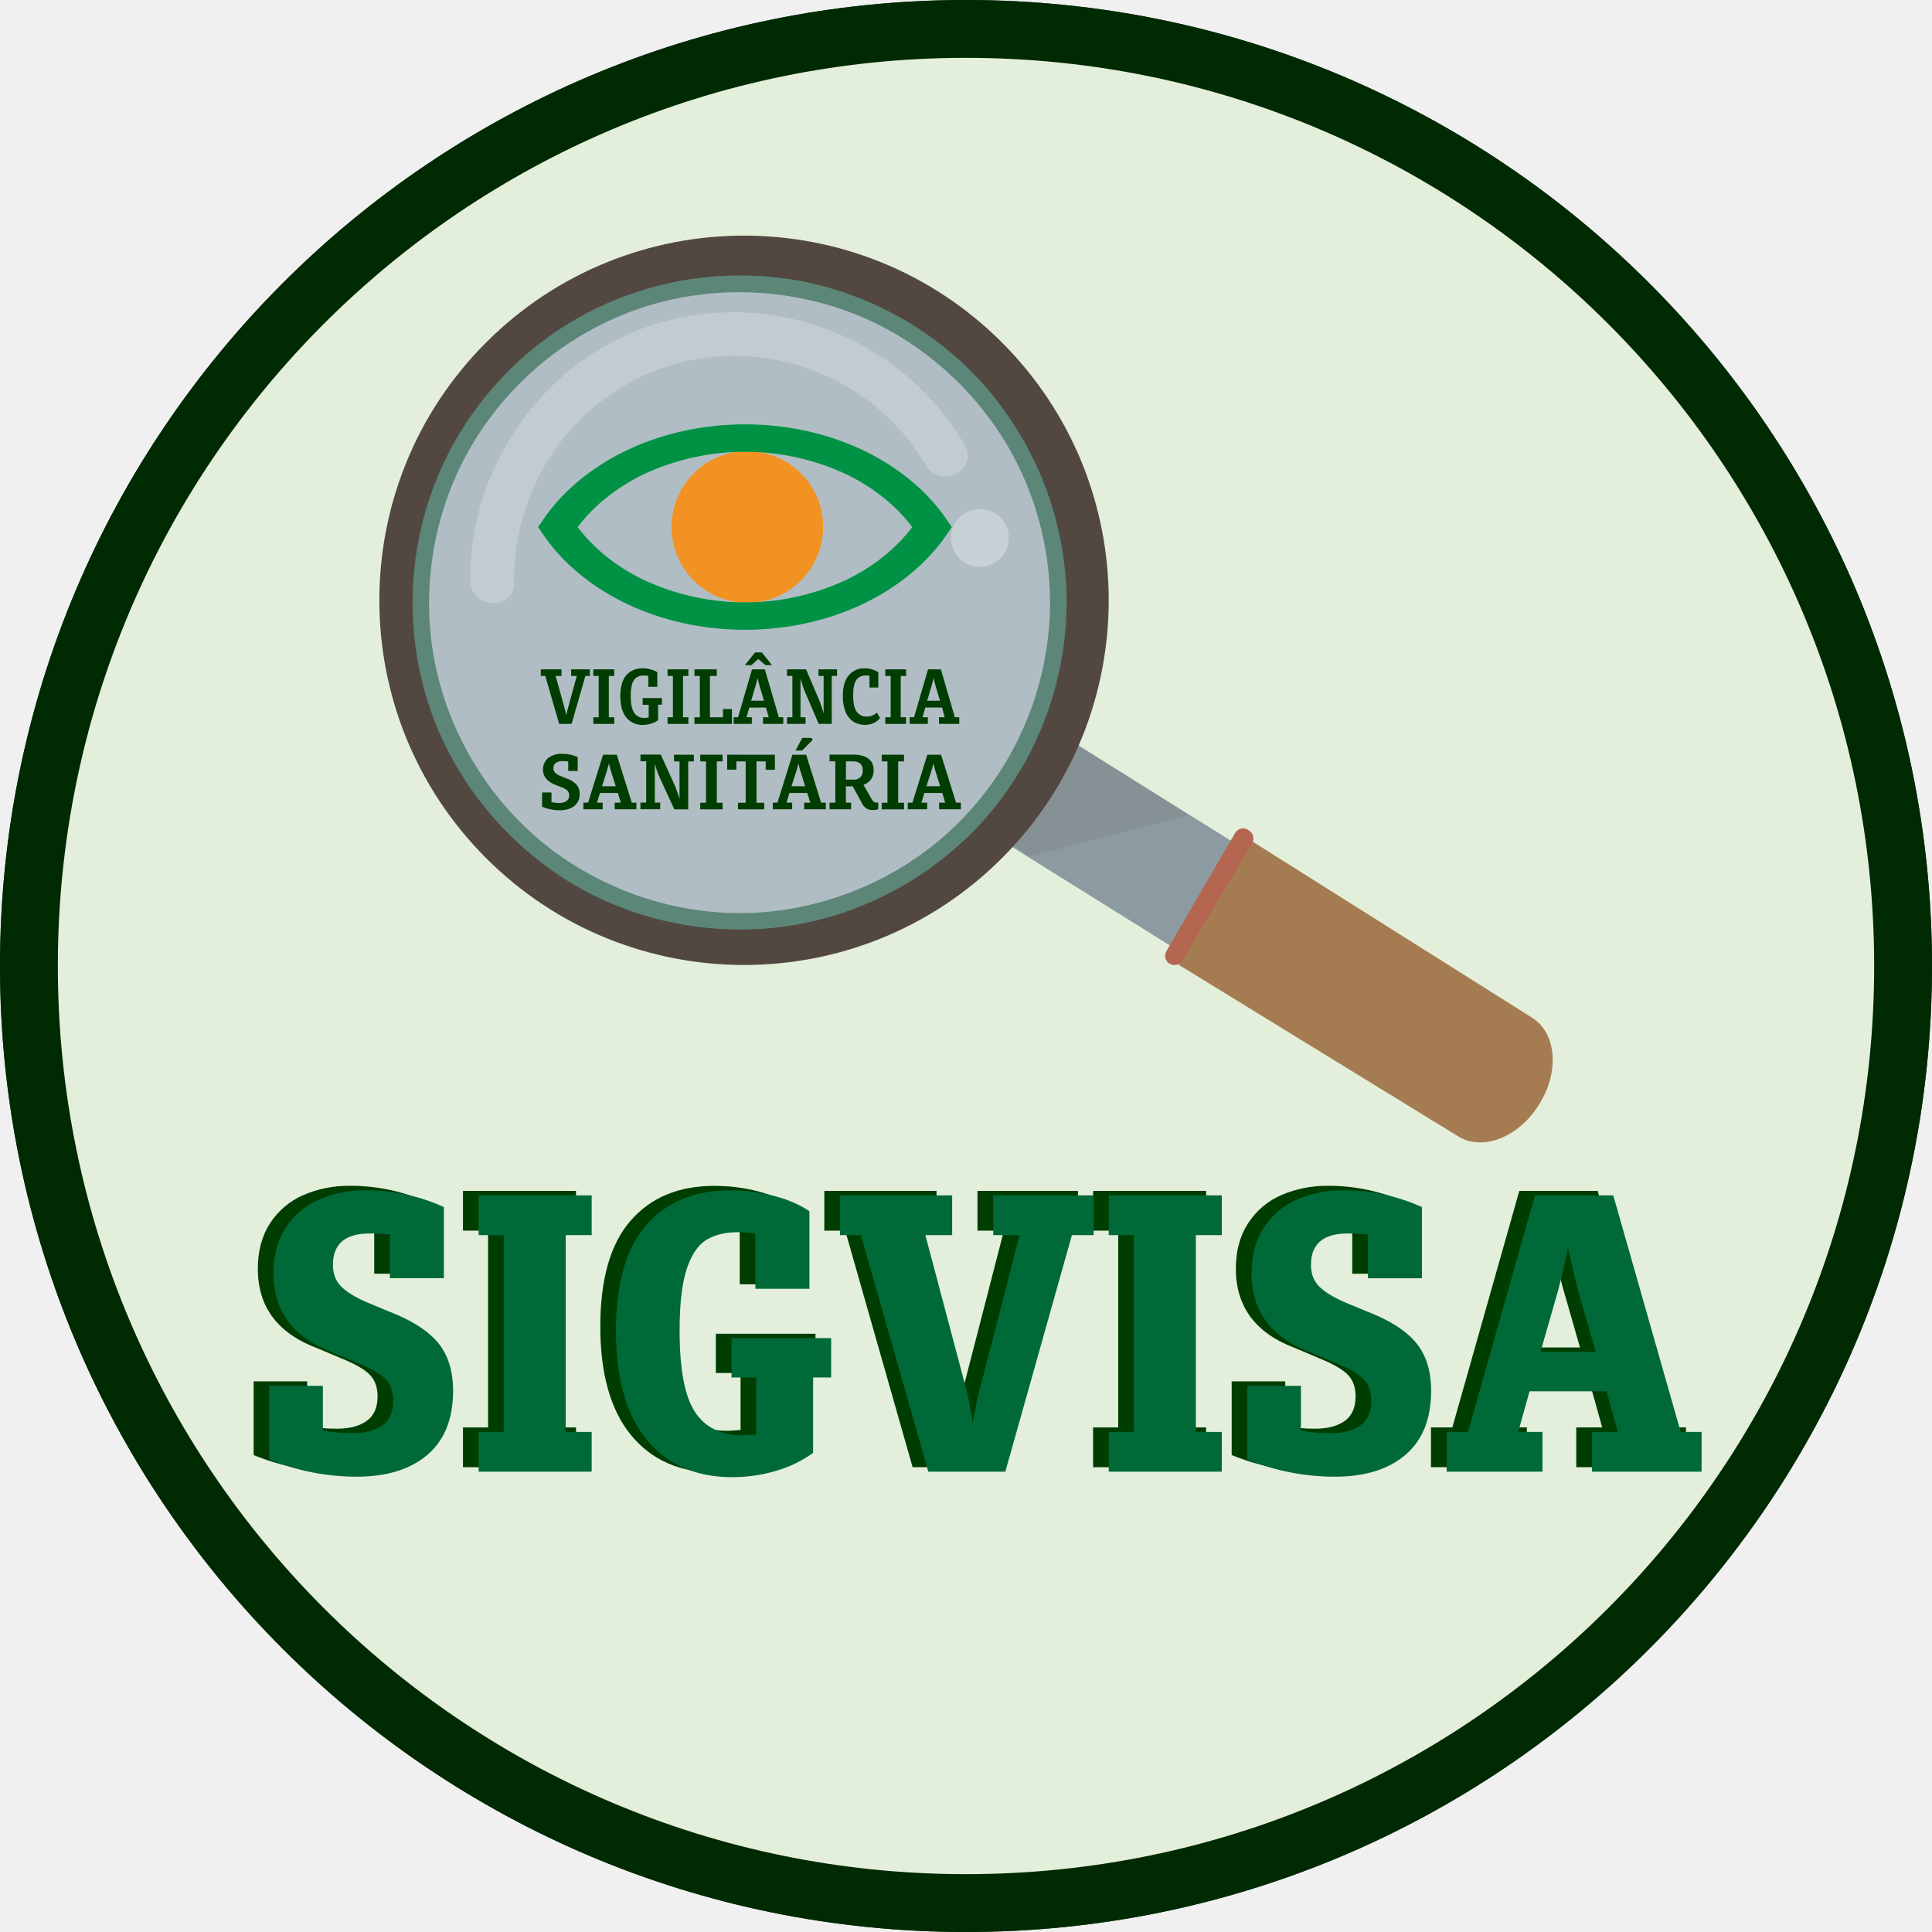
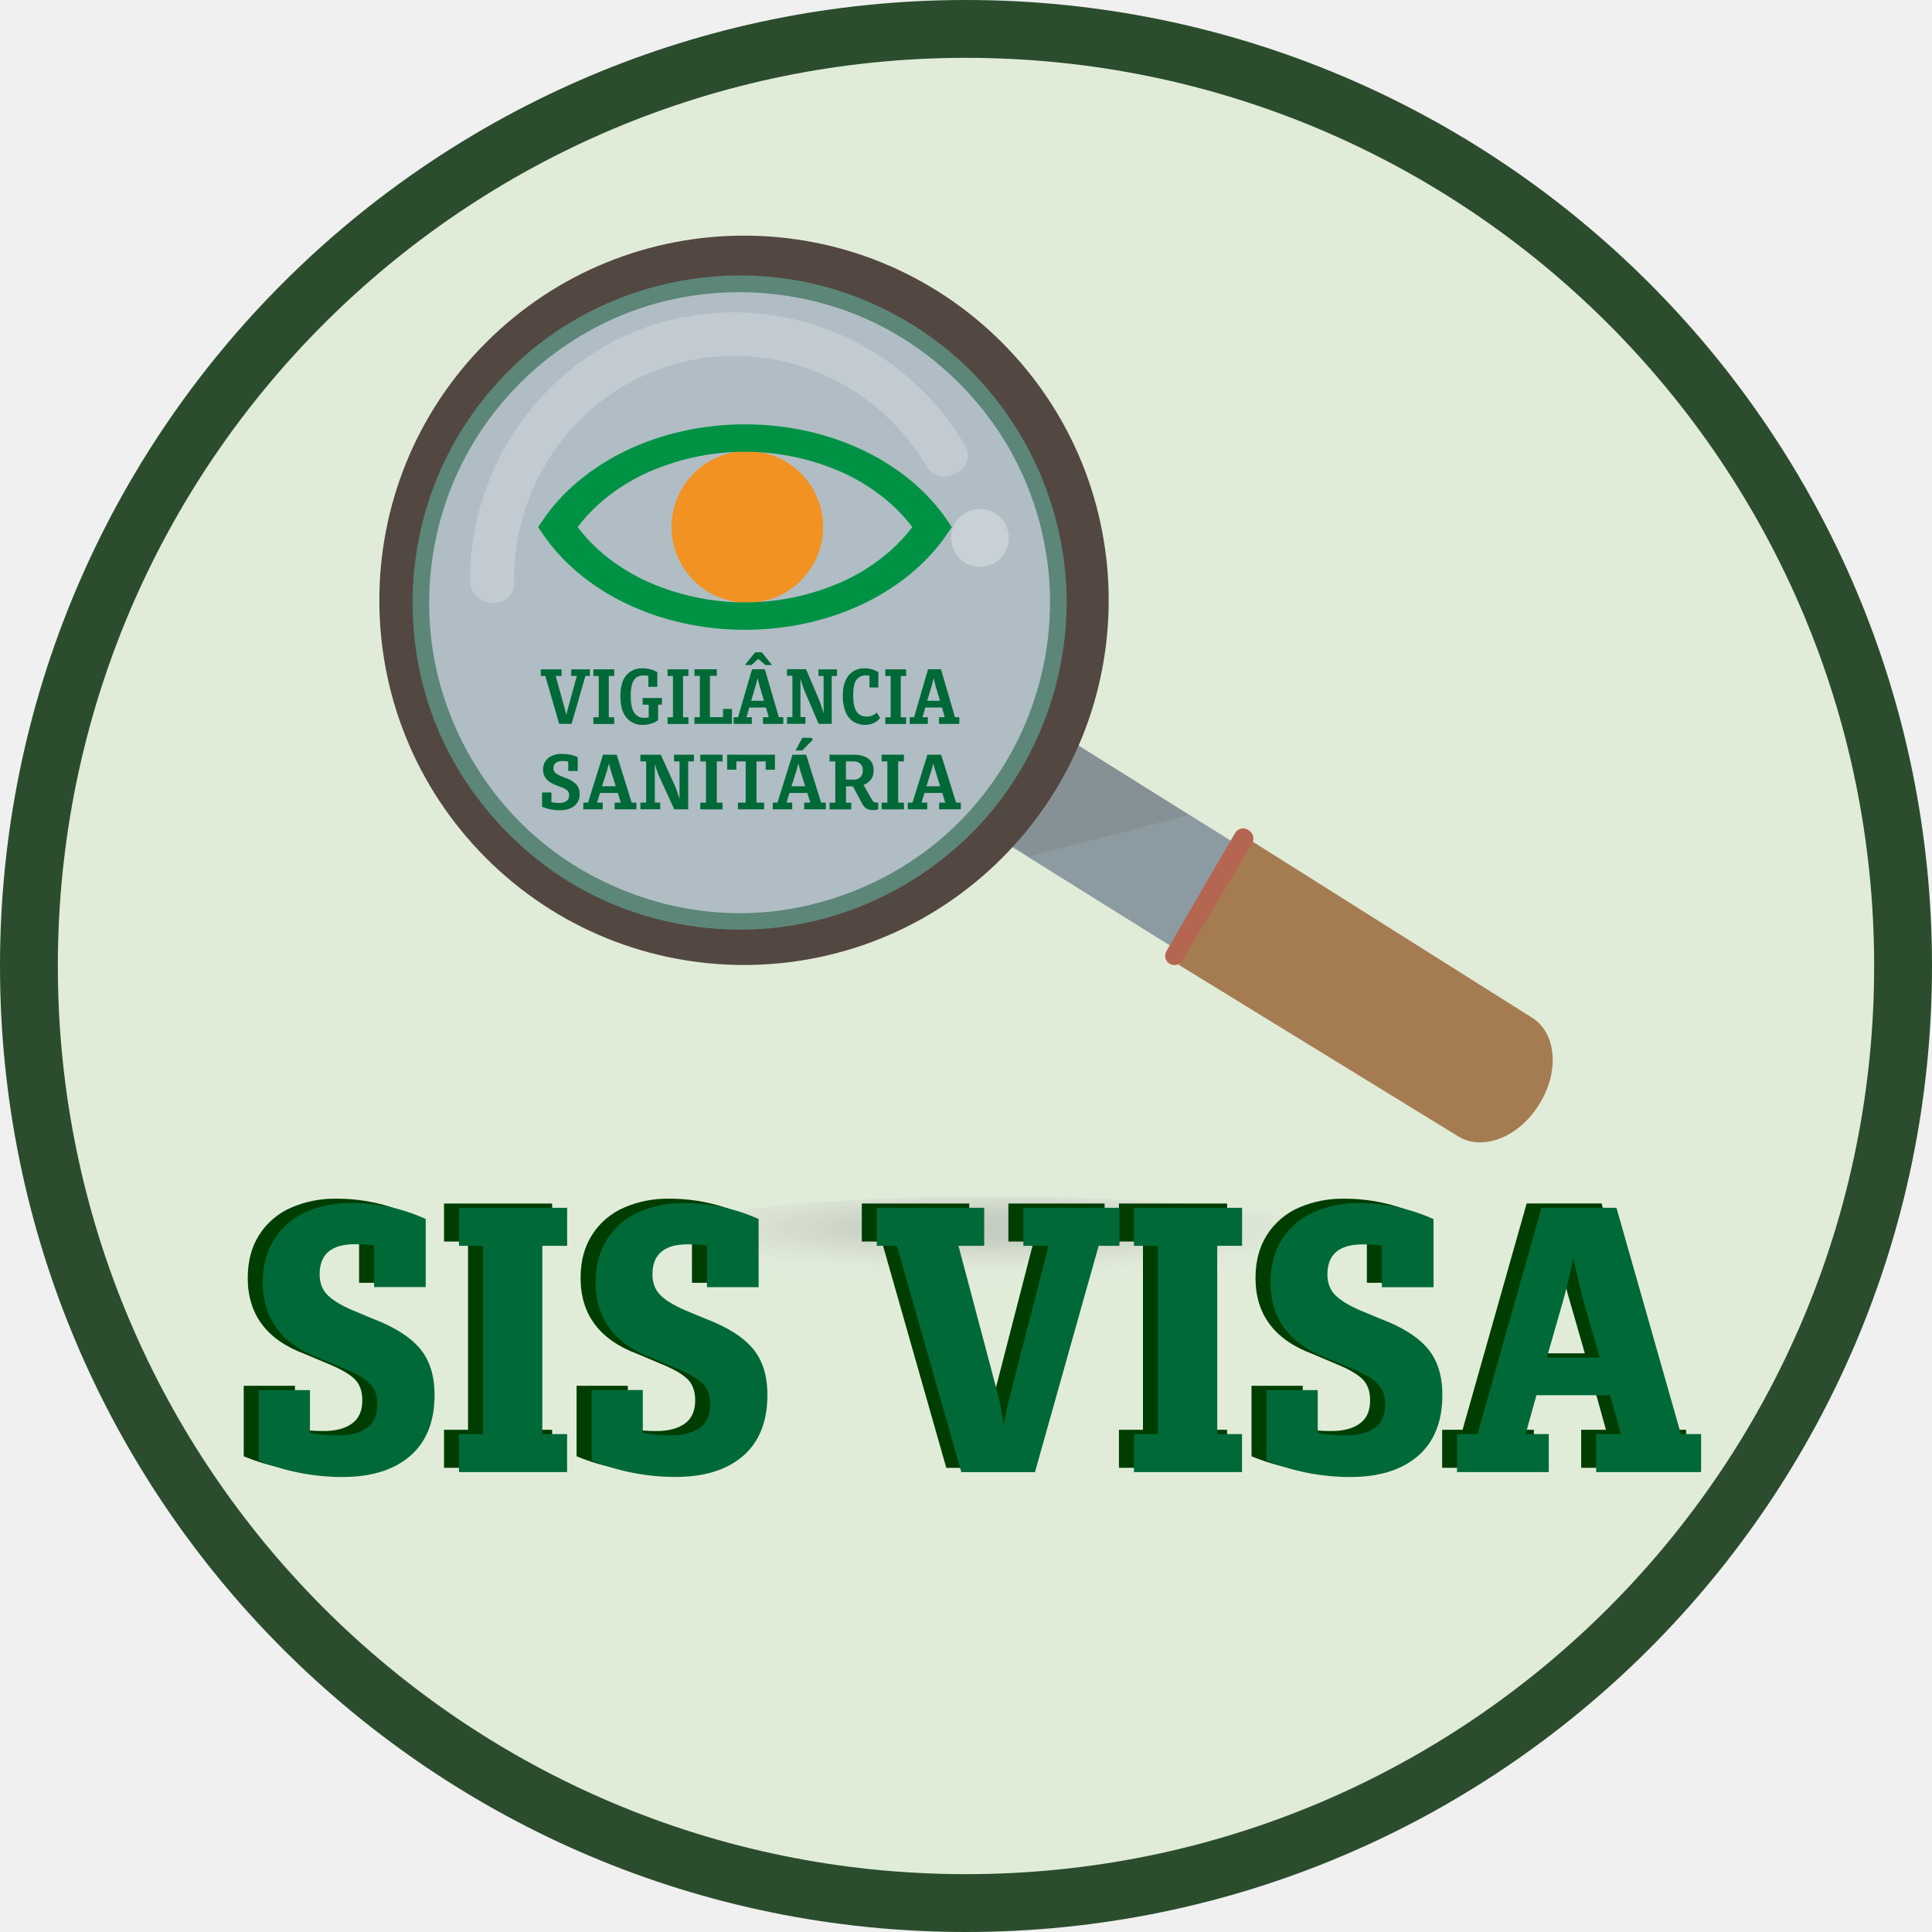
- <svg xmlns="http://www.w3.org/2000/svg" viewBox="0 0 1169 1169">
+ <svg xmlns="http://www.w3.org/2000/svg" id="Capa_1" data-name="Capa 1" viewBox="0 0 1169 1169">
  <defs>
-     <style>.cls-1,.cls-10,.cls-9{fill:#fff;}.cls-1,.cls-2{stroke:#002a02;stroke-linecap:round;stroke-linejoin:round;stroke-width:35px;}.cls-2{opacity:0.82;fill:url(#Gradiente_sem_nome_2);}.cls-3{fill:#8c9ba1;}.cls-4{fill:#a57c52;}.cls-5,.cls-6{fill:#534741;}.cls-5{opacity:0.12;}.cls-7{fill:#bccbd4;opacity:0.89;}.cls-8{opacity:0.22;}.cls-10{opacity:0.31;}.cls-11{fill:#b56650;}.cls-12{fill:#5c8678;}.cls-13{fill:#f29222;}.cls-14{fill:#009244;}.cls-15{fill:#003d00;}.cls-16{fill:#006938;}</style>
+     <style>.cls-1{stroke:#002a02;stroke-linecap:round;stroke-linejoin:round;stroke-width:35px;opacity:0.82;fill:url(#Gradiente_sem_nome_2);}.cls-2{opacity:0.38;fill:url(#radial-gradient);}.cls-3{fill:#8c9ba1;}.cls-4{fill:#a57c52;}.cls-5,.cls-6{fill:#534741;}.cls-5{opacity:0.12;}.cls-7{fill:#bccbd4;opacity:0.89;}.cls-8{opacity:0.22;}.cls-10,.cls-9{fill:#fff;}.cls-10{opacity:0.31;}.cls-11{fill:#b56650;}.cls-12{fill:#5c8678;}.cls-13{fill:#f29222;}.cls-14{fill:#009244;}.cls-15{fill:#006938;}.cls-16{fill:#003d00;}</style>
    <radialGradient id="Gradiente_sem_nome_2" cx="1540.66" cy="428.62" r="5.76" gradientUnits="userSpaceOnUse">
      <stop offset="0.18" stop-color="#e6e5e5" />
      <stop offset="0.53" stop-color="#e1e8db" />
      <stop offset="1" stop-color="#ddebd3" />
    </radialGradient>
+     <radialGradient id="radial-gradient" cx="784.16" cy="-2653.97" r="213.29" gradientTransform="translate(-184.64 1087.57) scale(1 0.13)" gradientUnits="userSpaceOnUse">
+       <stop offset="0.19" stop-color="#989899" />
+       <stop offset="0.36" stop-color="#a2a2a3" stop-opacity="0.91" />
+       <stop offset="0.65" stop-color="#bebdbe" stop-opacity="0.66" />
+       <stop offset="1" stop-color="#e6e5e5" stop-opacity="0.3" />
+     </radialGradient>
  </defs>
-   <g id="Camada_2" data-name="Camada 2">
-     <g id="Capa_1" data-name="Capa 1">
-       <circle class="cls-1" cx="584.5" cy="584.5" r="567" />
-       <circle class="cls-2" cx="584.5" cy="584.5" r="567" />
-       <rect class="cls-3" x="653.33" y="345.31" width="73.31" height="344.69" transform="translate(-114.52 828.81) rotate(-58.02)" />
-       <path class="cls-4" d="M931.48,667.92l-.45.72c-12.25,19.61-34.1,28.07-48.81,18.88L713.12,583.73,757.56,509,927,615.77C941.73,625,943.72,648.3,931.48,667.92Z" />
-       <polygon class="cls-5" points="611.89 510.51 622.56 518.28 719.09 493.22 638.66 441.9 611.89 510.51" />
-       <circle class="cls-6" cx="450.19" cy="363.23" r="220.66" transform="translate(-124.98 424.72) rotate(-45)" />
-       <circle class="cls-7" cx="447.44" cy="363.36" r="189.82" />
-       <g class="cls-8">
-         <path class="cls-9" d="M311.08,352.5c-.93-60.53,38.4-115.3,96.79-132.1s121.73,8.95,152.37,61.22c8.64,14.74,32.13,2.43,23.48-12.33C548.44,209.11,478.5,178,410.31,192.46,343.11,206.77,293.52,264.53,285.44,332a147,147,0,0,0-.87,19.68c.26,17,26.78,17.93,26.51.78Z" />
-       </g>
-       <circle class="cls-10" cx="592.93" cy="325.46" r="17.47" transform="translate(-5.32 9.88) rotate(-0.95)" />
-       <path class="cls-11" d="M715.37,581.26l42.28-71.1a5.53,5.53,0,0,0-1.47-7.28l-.74-.55a5.53,5.53,0,0,0-8.08,1.66l-41.63,71.6a5.54,5.54,0,0,0,2.09,7.63l.1,0A5.55,5.55,0,0,0,715.37,581.26Z" />
-       <path class="cls-12" d="M635.36,364.58A189.25,189.25,0,0,1,588.5,488.74c-29.75,33.87-71.15,55.73-115.69,62-45.54,6.46-92.54-5.09-130.59-30.61-37.06-24.85-64.1-63.18-76-106.09-12.3-44.49-7.21-93,13.52-134.17A189.3,189.3,0,0,1,375,191.2c42.74-17.9,91.24-19,134.94-3.84,42.07,14.57,77.81,44.86,100.2,83.18a188,188,0,0,1,25.2,94c0,6.52,10.12,6.52,10.1,0a200.12,200.12,0,0,0-44.69-125.24c-28-34.68-68.18-58.93-111.69-68.32a199.69,199.69,0,0,0-133.7,18.34c-39.28,20.46-71,54.71-88.89,95.13a199.76,199.76,0,0,0-9.23,134.9c12.19,42.91,39.45,80.45,75.51,106.47,37.07,26.75,83.4,39.29,128.89,36.16,45.1-3.11,88-22.19,121.07-52.88,40-37.06,62.53-90.2,62.73-144.56C645.48,358.07,635.39,358.07,635.36,364.58Z" />
-       <circle class="cls-13" cx="452.19" cy="318.85" r="45.86" />
-       <path class="cls-14" d="M450.75,381.08c-25.64,0-50.68-5.58-72.43-16.14-21.13-10.26-38.45-24.82-50.09-42.12l-2.62-3.9,2.62-3.9c11.64-17.3,29-31.87,50.09-42.12,21.75-10.56,46.79-16.14,72.43-16.14s50.68,5.58,72.43,16.14c21.13,10.25,38.45,24.82,50.08,42.12l2.63,3.9-2.63,3.9c-11.63,17.3-29,31.86-50.08,42.12C501.43,375.5,476.38,381.08,450.75,381.08ZM349.52,318.92c9.78,13,23.43,23.94,39.76,31.87a144.83,144.83,0,0,0,122.93,0c16.34-7.93,30-18.89,39.77-31.87-9.78-13-23.43-23.95-39.77-31.88a144.92,144.92,0,0,0-122.93,0C373,295,359.3,305.93,349.52,318.92Z" />
-       <path class="cls-15" d="M356.92,409h-2.71l-8.36,29h-7.52l-8.41-29h-2.71V405h12.53V409h-3.56L342,429.84c.13.47.26,1,.38,1.61s.2,1.07.27,1.4c.2-1,.42-2.06.65-3.06L349,409h-3.4V405h11.32Z" />
-       <path class="cls-15" d="M368.39,409V434h3.26V438H359V434h3.26V409H359V405h12.63V409Z" />
-       <path class="cls-15" d="M400.5,426.39h-2.3v9.41a14.43,14.43,0,0,1-4.24,2.06,16.79,16.79,0,0,1-5,.75,12.18,12.18,0,0,1-10-4.46q-3.6-4.45-3.61-12.92t3.59-12.65a12.25,12.25,0,0,1,9.84-4.19,18.48,18.48,0,0,1,5,.66,13.2,13.2,0,0,1,3.94,1.7v8.82h-5.41V409a16.46,16.46,0,0,0-2.76-.25,7.93,7.93,0,0,0-4.33,1.1,7.05,7.05,0,0,0-2.66,3.81,23.88,23.88,0,0,0-.92,7.47q0,7.16,2.13,10.22a7.06,7.06,0,0,0,6.18,3.05,11,11,0,0,0,2.56-.3v-7.66h-3.66v-4.06H400.5Z" />
-       <path class="cls-15" d="M413.28,409V434h3.25V438H403.91V434h3.25V409h-3.25V405h12.62V409Z" />
-       <path class="cls-15" d="M442.88,429v9H420.19V434h3.26V409h-3.26V405h13.53V409h-4.16V434h7.91v-5Z" />
-       <path class="cls-15" d="M473.94,434V438H461.67V434h3.46l-1.66-5.86H453.35L451.7,434h3.21V438h-11V434h2.65l8.47-29h7.76l8.47,29Zm-10.82-31.56-4.31-3.71-4.1,3.71h-4l6.16-7.66H461l6.11,7.66ZM454.51,424h7.76l-2.85-9.62-.41-1.6-.6-2.5-1.05,4.1Z" />
-       <path class="cls-15" d="M506.46,409h-3.21v29h-7.87l-8.76-20.44c-.8-2.1-1.56-4.43-2.26-7V434h3.06V438H476.2V434h3.25V409H476.2V405h11.52L496,424.38q1.71,4.86,2.36,7.37V409h-3.11V405h11.23Z" />
-       <path class="cls-15" d="M532.5,434.4a10,10,0,0,1-3.9,3.13,13.44,13.44,0,0,1-12.3-.9,12.74,12.74,0,0,1-4.69-5.91,24.63,24.63,0,0,1-1.65-9.54q0-8.42,3.61-12.6a12,12,0,0,1,9.57-4.19,15.71,15.71,0,0,1,4.61.66,13.45,13.45,0,0,1,3.7,1.7V416h-5.36V408.9a9.58,9.58,0,0,0-2.1-.2,6.69,6.69,0,0,0-5.84,2.71c-1.28,1.8-1.93,4.94-1.93,9.42s.7,7.79,2.11,9.76a7,7,0,0,0,6.06,3,8.53,8.53,0,0,0,3.33-.6,11.73,11.73,0,0,0,2.88-1.8Z" />
-       <path class="cls-15" d="M545,409V434h3.25V438H535.66V434h3.26V409h-3.26V405h12.62V409Z" />
-       <path class="cls-15" d="M580.45,434V438H568.17V434h3.46L570,428.09H559.86L558.2,434h3.21V438h-11V434h2.65l8.47-29h7.77l8.46,29ZM561,424h7.76l-2.85-9.62-.4-1.6-.6-2.5-1.06,4.1Z" />
-       <path class="cls-15" d="M348.7,474.59a8.08,8.08,0,0,1,2,5.76,8.78,8.78,0,0,1-3.27,7.39c-2.18,1.68-5.11,2.53-8.79,2.53A27.74,27.74,0,0,1,328,488.16V479.5h5.69v5.86a21.81,21.81,0,0,0,4.6.5,7.88,7.88,0,0,0,4.4-1.1,3.86,3.86,0,0,0,1.66-3.46,3.92,3.92,0,0,0-1.15-3.06,12.32,12.32,0,0,0-3.83-2.05l-3.17-1.25a14.2,14.2,0,0,1-5.62-3.61,9.19,9.19,0,0,1,1.23-12.8,13.36,13.36,0,0,1,8.2-2.43,24.61,24.61,0,0,1,5.14.53,18.94,18.94,0,0,1,4.4,1.47v8.42h-5.74v-5.76a22.89,22.89,0,0,0-3.27-.25,7.22,7.22,0,0,0-4.18,1.05,3.71,3.71,0,0,0-1.5,3.26,3.8,3.8,0,0,0,1.1,2.83,11.12,11.12,0,0,0,3.62,2.08l2.95,1.2A15.55,15.55,0,0,1,348.7,474.59Z" />
-       <path class="cls-15" d="M385.06,485.66v4H371.93v-4h3.7l-1.77-5.86H363l-1.77,5.86h3.43v4H353v-4h2.84l9.05-29h8.31l9.06,29Zm-20.79-9.92h8.3l-3.05-9.62-.43-1.6-.64-2.51-1.13,4.11Z" />
-       <path class="cls-15" d="M419.84,460.71h-3.43v29H408l-9.37-20.43c-.86-2.11-1.66-4.43-2.42-7v23.35h3.27v4h-12v-4H391v-25h-3.48v-4.06H399.8l8.84,19.44q1.82,4.86,2.52,7.36V460.71h-3.33v-4.06h12Z" />
-       <path class="cls-15" d="M433.72,460.71v25h3.48v4H423.7v-4h3.48v-25H423.7v-4.06h13.5v4.06Z" />
-       <path class="cls-15" d="M468.87,456.65v9.12H463.3v-5.06h-5.57v25h4.66v4H446.52v-4h4.67v-25h-5.63v5H440v-9.07Z" />
-       <path class="cls-15" d="M499.69,485.66v4H486.56v-4h3.69l-1.76-5.86H477.66l-1.77,5.86h3.43v4H467.59v-4h2.84l9.05-29h8.31l9.06,29Zm-20.8-9.92h8.31l-3.05-9.62-.43-1.6-.65-2.51L482,466.12Zm12.38-29a.83.83,0,0,1,.32.67,1.66,1.66,0,0,1-.69,1.16l-5.58,5.56h-4l4.13-7.67h5.09A1.08,1.08,0,0,1,491.27,446.71Z" />
-       <path class="cls-15" d="M531.41,485.66v4a11.34,11.34,0,0,1-3.27.46,7.4,7.4,0,0,1-4-1,8.27,8.27,0,0,1-2.82-3.5L516,475.79h-4.18v9.87H515v4H501.94v-4h3.48v-25h-3.48v-4.06h14.52q5.56,0,8.87,2.33c2.2,1.55,3.29,3.92,3.29,7.09a9.19,9.19,0,0,1-1.6,5.56,9.31,9.31,0,0,1-4.56,3.26l5.09,8.91a4.5,4.5,0,0,0,1.21,1.43,2.58,2.58,0,0,0,1.53.43Zm-19.56-13.93h4.56a5.54,5.54,0,0,0,4.23-1.48,5.77,5.77,0,0,0,1.39-4.13,5.35,5.35,0,0,0-1.44-4,6.13,6.13,0,0,0-4.45-1.43h-4.29Z" />
-       <path class="cls-15" d="M543.47,460.71v25H547v4h-13.5v-4h3.48v-25h-3.48v-4.06H547v4.06Z" />
-       <path class="cls-15" d="M581.36,485.66v4H568.23v-4h3.69l-1.76-5.86H559.33l-1.77,5.86H561v4H549.26v-4h2.84l9-29h8.31l9.06,29Zm-20.8-9.92h8.31l-3-9.62-.43-1.6-.64-2.51-1.13,4.11Z" />
-       <path class="cls-15" d="M255.43,809.61q9.24,11,9.25,29.26,0,25.33-15.46,38.64t-43.06,13.3a140.05,140.05,0,0,1-52.7-10.39V835.83h32.43v27.11a102.39,102.39,0,0,0,18.24,1.52q11.15,0,17.73-4.69T228.45,845q0-8.61-4.94-13.42t-16.85-9.63l-14.44-6.08Q156,802.4,156,767.69q0-16.22,7.47-27.62a45.41,45.41,0,0,1,20.14-17,69.16,69.16,0,0,1,28.12-5.57,113.21,113.21,0,0,1,47.37,10.13v43.07H226.42V744.38a97.19,97.19,0,0,0-12.16-.76q-22.29,0-22.29,19,0,7.86,4.69,12.79t15.58,9.76l13.42,5.57Q246.18,798.6,255.43,809.61Z" />
-       <path class="cls-15" d="M332.82,744.63V863.7h15.71v24.07h-68.4V863.7h15.2V744.63h-15.2V720.57h68.4v24.06Z" />
-       <path class="cls-15" d="M493.43,830.77H482.54v45.6A71.64,71.64,0,0,1,460,887.26a93,93,0,0,1-26.34,3.8q-33.19,0-51.81-22.67t-18.62-65.74q0-43.06,18.37-64.1t50.54-21a104.11,104.11,0,0,1,27,3.42q12.78,3.42,21.15,9.24v46.87H447.58V743.62a66.3,66.3,0,0,0-10.39-.76q-11.91,0-19.5,4.81t-11.78,17.86q-4.19,13.05-4.18,36.86,0,35,9.24,49.15t28.76,14.19q2.77,0,8.36-.51V830.77H433.14V807h60.29Z" />
-       <path class="cls-15" d="M652.28,744.63H639.1L598.82,887.77H552.21L511.42,744.63H498.76V720.57h67.89v24.06H550.44l25.33,95.51q2,8.86,3.29,18.49,1-7.33,3.8-18.74l24.58-95.26h-16V720.57h60.8Z" />
-       <path class="cls-15" d="M714.09,744.63V863.7h15.7v24.07h-68.4V863.7h15.2V744.63h-15.2V720.57h68.4v24.06Z" />
-       <path class="cls-15" d="M847.21,809.61q9.24,11,9.25,29.26,0,25.33-15.46,38.64t-43.06,13.3a140,140,0,0,1-52.69-10.39V835.83h32.42v27.11a102.55,102.55,0,0,0,18.24,1.52q11.15,0,17.73-4.69T820.23,845q0-8.61-4.94-13.42t-16.85-9.63L784,815.82q-36.22-13.43-36.22-48.13,0-16.22,7.47-27.62a45.41,45.41,0,0,1,20.14-17,69.16,69.16,0,0,1,28.12-5.57,113.21,113.21,0,0,1,47.37,10.13v43.07H818.21V744.38a97.47,97.47,0,0,0-12.17-.76q-22.29,0-22.29,19,0,7.86,4.69,12.79T804,785.17l13.42,5.57Q838,798.6,847.21,809.61Z" />
-       <path class="cls-15" d="M1020.11,863.7v24.07H953.74V863.7h15.7l-6.84-24.57H916l-6.84,24.57h14.69v24.07h-58V863.7h12.92l40.53-143.13h47.38l40.78,143.13Zm-86.64-86.39-10.89,38H956l-10.9-38q-2.54-10.38-5.82-24.82Q937.26,762.62,933.47,777.31Z" />
-       <path class="cls-16" d="M264.91,812.32q9.24,11,9.24,29.26,0,25.33-15.45,38.63t-43.07,13.3a140.23,140.23,0,0,1-52.69-10.38V838.54h32.43v27.11a102.39,102.39,0,0,0,18.24,1.52q11.14,0,17.73-4.69t6.59-14.82q0-8.61-4.94-13.43t-16.85-9.62l-14.44-6.08q-36.22-13.42-36.22-48.14,0-16.2,7.47-27.61a45.41,45.41,0,0,1,20.14-17,69.13,69.13,0,0,1,28.12-5.57,113.21,113.21,0,0,1,47.37,10.13v43.06H235.9V747.09a97.31,97.31,0,0,0-12.16-.76q-22.29,0-22.29,19,0,7.84,4.68,12.79t15.58,9.76l13.43,5.57Q255.66,801.29,264.91,812.32Z" />
-       <path class="cls-16" d="M342.3,747.34V866.41H358v24.06h-68.4V866.41h15.2V747.34h-15.2V723.28H358v24.06Z" />
-       <path class="cls-16" d="M502.91,833.47H492v45.6A72,72,0,0,1,469.47,890a93,93,0,0,1-26.35,3.8q-33.18,0-51.8-22.68T372.7,805.35q0-43.07,18.36-64.09t50.54-21a104.05,104.05,0,0,1,27,3.42q12.8,3.42,21.16,9.24v46.87H457.06V746.33a66.39,66.39,0,0,0-10.39-.76q-11.91,0-19.5,4.81t-11.79,17.86q-4.17,13.05-4.17,36.86,0,35,9.24,49.15t28.75,14.18c1.86,0,4.65-.16,8.36-.5V833.47H442.62V809.66h60.29Z" />
-       <path class="cls-16" d="M661.75,747.34H648.58L608.3,890.47H561.69L520.9,747.34H508.23V723.28h67.9v24.06H559.91l25.34,95.51q2,8.86,3.29,18.49a191.3,191.3,0,0,1,3.8-18.75l24.57-95.25H601V723.28h60.8Z" />
-       <path class="cls-16" d="M723.57,747.34V866.41h15.7v24.06h-68.4V866.41h15.2V747.34h-15.2V723.28h68.4v24.06Z" />
-       <path class="cls-16" d="M856.69,812.32q9.24,11,9.25,29.26,0,25.33-15.46,38.63t-43.06,13.3a140.24,140.24,0,0,1-52.7-10.38V838.54h32.43v27.11a102.39,102.39,0,0,0,18.24,1.52q11.15,0,17.73-4.69t6.59-14.82q0-8.61-4.94-13.43t-16.85-9.62l-14.44-6.08q-36.22-13.42-36.22-48.14,0-16.2,7.47-27.61a45.41,45.41,0,0,1,20.14-17A69.16,69.16,0,0,1,813,720.24a113.21,113.21,0,0,1,47.37,10.13v43.06H827.68V747.09a97.19,97.19,0,0,0-12.16-.76q-22.29,0-22.29,19,0,7.84,4.69,12.79t15.58,9.76l13.42,5.57Q847.44,801.29,856.69,812.32Z" />
-       <path class="cls-16" d="M1029.59,866.41v24.06H963.21V866.41h15.71l-6.84-24.58H925.47l-6.84,24.58h14.69v24.06h-58V866.41h12.92l40.53-143.13h47.37l40.79,143.13ZM943,780l-10.9,38h33.44L954.6,780q-2.54-10.38-5.83-24.83Q946.74,765.33,943,780Z" />
-     </g>
+   <circle class="cls-1" cx="584.5" cy="584.5" r="567" />
+   <ellipse class="cls-2" cx="599.52" cy="751.05" rx="213.28" ry="27.05" />
+   <rect class="cls-3" x="837.98" y="536.81" width="73.31" height="344.69" transform="translate(-374.75 884.03) rotate(-58.02)" />
+   <path class="cls-4" d="M1116.12,859.42l-.45.72c-12.24,19.61-34.1,28.07-48.81,18.88L897.77,775.23,942.2,700.5l169.46,106.77C1126.37,816.46,1128.37,839.8,1116.12,859.42Z" transform="translate(-184.64 -191.5)" />
+   <polygon class="cls-5" points="611.89 510.51 622.56 518.28 719.09 493.22 638.66 441.9 611.89 510.51" />
+   <circle class="cls-6" cx="634.83" cy="554.73" r="220.66" transform="translate(-390.96 419.87) rotate(-45)" />
+   <circle class="cls-7" cx="447.44" cy="363.36" r="189.82" />
+   <g class="cls-8">
+     <path class="cls-9" d="M495.72,544c-.93-60.53,38.4-115.3,96.79-132.1s121.73,9,152.37,61.22c8.64,14.74,32.13,2.43,23.48-12.33C733.09,400.61,663.15,369.45,595,384,527.75,398.27,478.17,456,470.09,523.54a145.37,145.37,0,0,0-.88,19.68c.27,17,26.78,17.93,26.51.78Z" transform="translate(-184.64 -191.5)" />
  </g>
+   <circle class="cls-10" cx="777.57" cy="516.96" r="17.47" transform="translate(-193.11 -178.53) rotate(-0.95)" />
+   <path class="cls-11" d="M900,772.76l42.28-71.1a5.54,5.54,0,0,0-1.46-7.28l-.74-.55a5.54,5.54,0,0,0-8.09,1.66l-41.63,71.6a5.55,5.55,0,0,0,2.1,7.63l.09,0A5.55,5.55,0,0,0,900,772.76Z" transform="translate(-184.64 -191.5)" />
+   <path class="cls-12" d="M820,556.08a189.31,189.31,0,0,1-46.87,124.16C743.4,714.11,702,736,657.45,742.28c-45.53,6.46-92.54-5.09-130.59-30.61-37.05-24.85-64.09-63.18-75.95-106.09-12.29-44.49-7.2-93,13.52-134.17a189.3,189.3,0,0,1,95.23-88.71c42.74-17.9,91.25-19,134.94-3.84,42.08,14.57,77.82,44.86,100.21,83.18a188,188,0,0,1,25.2,94c0,6.52,10.12,6.52,10.09,0a200.17,200.17,0,0,0-44.68-125.24c-28-34.68-68.19-58.93-111.7-68.32A199.7,199.7,0,0,0,540,380.86c-39.28,20.46-70.95,54.71-88.89,95.13a199.76,199.76,0,0,0-9.22,134.9c12.18,42.91,39.44,80.45,75.5,106.47,37.08,26.75,83.4,39.29,128.89,36.16,45.11-3.11,88-22.19,121.07-52.88,40-37.06,62.54-90.2,62.73-144.56C830.13,549.57,820,549.57,820,556.08Z" transform="translate(-184.64 -191.5)" />
+   <circle class="cls-13" cx="452.19" cy="318.85" r="45.86" />
+   <path class="cls-14" d="M635.39,572.58c-25.63,0-50.68-5.58-72.43-16.14-21.13-10.26-38.44-24.82-50.08-42.12l-2.63-3.9,2.63-3.9c11.64-17.3,29-31.87,50.08-42.12,21.75-10.56,46.8-16.14,72.43-16.14s50.68,5.58,72.43,16.14c21.13,10.25,38.45,24.82,50.09,42.12l2.62,3.9-2.62,3.9c-11.64,17.3-29,31.86-50.09,42.12C686.07,567,661,572.58,635.39,572.58ZM534.17,510.42c9.77,13,23.42,23.94,39.76,31.87a144.83,144.83,0,0,0,122.93,0c16.33-7.93,30-18.89,39.76-31.87-9.78-13-23.43-23.95-39.76-31.88a144.92,144.92,0,0,0-122.93,0C557.59,486.47,543.94,497.43,534.17,510.42Z" transform="translate(-184.64 -191.5)" />
+   <path class="cls-15" d="M541.56,600.5h-2.7l-8.37,29H523l-8.42-29h-2.7v-4h12.52v4h-3.56l5.81,20.84c.14.47.26,1,.38,1.61s.21,1.07.27,1.4c.21-1,.42-2.06.66-3.06l5.71-20.79h-3.41v-4h11.32Z" transform="translate(-184.64 -191.5)" />
+   <path class="cls-15" d="M553,600.5v25h3.26v4.06H543.67v-4.06h3.25v-25h-3.25v-4h12.62v4Z" transform="translate(-184.64 -191.5)" />
+   <path class="cls-15" d="M585.15,617.89h-2.31v9.41a14.37,14.37,0,0,1-4.23,2.06,16.81,16.81,0,0,1-5,.75,12.2,12.2,0,0,1-10-4.46q-3.6-4.46-3.6-12.92t3.58-12.65a12.28,12.28,0,0,1,9.84-4.19,18.61,18.61,0,0,1,5,.66,13.14,13.14,0,0,1,3.93,1.7v8.82h-5.41v-6.62a16.37,16.37,0,0,0-2.76-.25,8,8,0,0,0-4.33,1.1,7,7,0,0,0-2.65,3.81,23.84,23.84,0,0,0-.93,7.47q0,7.15,2.13,10.22a7.08,7.08,0,0,0,6.19,3.05,10.91,10.91,0,0,0,2.55-.3v-7.66h-3.66v-4.06h11.68Z" transform="translate(-184.64 -191.5)" />
+   <path class="cls-15" d="M597.92,600.5v25h3.26v4.06H588.55v-4.06h3.26v-25h-3.26v-4h12.63v4Z" transform="translate(-184.64 -191.5)" />
+   <path class="cls-15" d="M627.53,620.49v9h-22.7v-4.06h3.26v-25h-3.26v-4h13.53v4H614.2v25h7.92v-5Z" transform="translate(-184.64 -191.5)" />
+   <path class="cls-15" d="M658.59,625.45v4.06H646.31v-4.06h3.46l-1.65-5.86H638l-1.66,5.86h3.21v4.06h-11v-4.06h2.65l8.47-29h7.77l8.46,29Zm-10.82-31.56-4.31-3.71-4.11,3.71h-4l6.16-7.66h4.11l6.11,7.66Zm-8.62,21.64h7.76l-2.85-9.62-.4-1.6-.6-2.5-1.06,4.1Z" transform="translate(-184.64 -191.5)" />
+   <path class="cls-15" d="M691.1,600.5h-3.21v29H680l-8.77-20.44c-.8-2.1-1.55-4.43-2.25-7v23.34h3v4.06H660.84v-4.06h3.26v-25h-3.26v-4h11.52l8.27,19.43c1.13,3.24,1.92,5.7,2.35,7.37V600.5h-3.1v-4H691.1Z" transform="translate(-184.64 -191.5)" />
+   <path class="cls-15" d="M717.15,625.9a10.13,10.13,0,0,1-3.91,3.13,13.44,13.44,0,0,1-12.3-.9,12.66,12.66,0,0,1-4.68-5.91,24.62,24.62,0,0,1-1.66-9.54q0-8.41,3.61-12.6a12,12,0,0,1,9.57-4.19,15.66,15.66,0,0,1,4.61.66,13.66,13.66,0,0,1,3.71,1.7v9.22h-5.36V600.4a9.62,9.62,0,0,0-2.11-.2,6.67,6.67,0,0,0-5.83,2.71q-1.93,2.7-1.93,9.42t2.1,9.76a7,7,0,0,0,6.06,3,8.53,8.53,0,0,0,3.33-.6,11.37,11.37,0,0,0,2.88-1.8Z" transform="translate(-184.64 -191.5)" />
+   <path class="cls-15" d="M729.67,600.5v25h3.26v4.06H720.3v-4.06h3.26v-25H720.3v-4h12.63v4Z" transform="translate(-184.64 -191.5)" />
+   <path class="cls-15" d="M765.09,625.45v4.06H752.82v-4.06h3.45l-1.65-5.86H744.5l-1.65,5.86h3.2v4.06h-11v-4.06h2.66l8.46-29H754l8.47,29Zm-19.44-9.92h7.77l-2.86-9.62-.4-1.6-.6-2.5-1,4.1Z" transform="translate(-184.64 -191.5)" />
+   <path class="cls-15" d="M533.34,666.09a8.08,8.08,0,0,1,2,5.76,8.78,8.78,0,0,1-3.27,7.39c-2.18,1.68-5.11,2.53-8.79,2.53a27.69,27.69,0,0,1-10.66-2.11V671h5.68v5.86a21.84,21.84,0,0,0,4.61.5,7.86,7.86,0,0,0,4.39-1.1A3.86,3.86,0,0,0,529,672.8a3.92,3.92,0,0,0-1.15-3.06,12.2,12.2,0,0,0-3.83-2l-3.16-1.25a14.24,14.24,0,0,1-5.63-3.61,9.19,9.19,0,0,1,1.23-12.8,13.38,13.38,0,0,1,8.2-2.43,24.71,24.71,0,0,1,5.15.53,18.85,18.85,0,0,1,4.39,1.47V658h-5.73v-5.76a23,23,0,0,0-3.27-.25,7.2,7.2,0,0,0-4.18,1,3.71,3.71,0,0,0-1.5,3.26,3.76,3.76,0,0,0,1.1,2.83,11,11,0,0,0,3.61,2.08l2.95,1.2A15.47,15.47,0,0,1,533.34,666.09Z" transform="translate(-184.64 -191.5)" />
+   <path class="cls-15" d="M569.7,677.16v4.05H556.57v-4.05h3.7l-1.77-5.86H547.68l-1.77,5.86h3.43v4.05H537.6v-4.05h2.84l9.06-29h8.31l9.05,29Zm-20.79-9.92h8.31l-3.06-9.62-.43-1.6-.64-2.51L552,657.62Z" transform="translate(-184.64 -191.5)" />
+   <path class="cls-15" d="M604.48,652.21h-3.43v29h-8.41l-9.38-20.43q-1.29-3.16-2.41-7v23.35h3.27v4.05h-12v-4.05h3.49V652.21h-3.49v-4.06h12.33l8.84,19.44q1.83,4.86,2.52,7.36V652.21h-3.32v-4.06h12Z" transform="translate(-184.64 -191.5)" />
+   <path class="cls-15" d="M618.36,652.21v24.95h3.48v4.05h-13.5v-4.05h3.48V652.21h-3.48v-4.06h13.5v4.06Z" transform="translate(-184.64 -191.5)" />
+   <path class="cls-15" d="M653.52,648.15v9.12h-5.58v-5.06h-5.57v24.95H647v4.05H631.17v-4.05h4.66V652.21H630.2v5h-5.57v-9.07Z" transform="translate(-184.64 -191.5)" />
+   <path class="cls-15" d="M684.33,677.16v4.05H671.2v-4.05h3.7l-1.77-5.86H662.3l-1.76,5.86H664v4.05H652.23v-4.05h2.84l9.06-29h8.3l9.06,29Zm-20.79-9.92h8.3l-3.05-9.62-.43-1.6-.64-2.51-1.13,4.11Zm12.38-29a.86.86,0,0,1,.32.67,1.68,1.68,0,0,1-.7,1.16L670,645.6h-4l4.12-7.67h5.1A1.11,1.11,0,0,1,675.92,638.21Z" transform="translate(-184.64 -191.5)" />
+   <path class="cls-15" d="M716.05,677.16v4.05a11.27,11.27,0,0,1-3.26.46,7.41,7.41,0,0,1-4-1,8.33,8.33,0,0,1-2.81-3.5l-5.26-9.87h-4.18v9.87h3.17v4.05H686.58v-4.05h3.48V652.21h-3.48v-4.06H701.1q5.58,0,8.87,2.33c2.2,1.55,3.3,3.92,3.3,7.09a9.2,9.2,0,0,1-1.61,5.56,9.33,9.33,0,0,1-4.55,3.26l5.09,8.91a4.36,4.36,0,0,0,1.2,1.43,2.58,2.58,0,0,0,1.53.43Zm-19.56-13.93h4.56a5.54,5.54,0,0,0,4.23-1.48,5.77,5.77,0,0,0,1.4-4.13,5.36,5.36,0,0,0-1.45-4,6.12,6.12,0,0,0-4.45-1.43h-4.29Z" transform="translate(-184.64 -191.5)" />
+   <path class="cls-15" d="M728.11,652.21v24.95h3.49v4.05H718.09v-4.05h3.48V652.21h-3.48v-4.06H731.6v4.06Z" transform="translate(-184.64 -191.5)" />
+   <path class="cls-15" d="M766,677.16v4.05H752.87v-4.05h3.7l-1.77-5.86H744l-1.76,5.86h3.43v4.05H733.9v-4.05h2.84l9.06-29h8.3l9.06,29Zm-20.79-9.92h8.3l-3-9.62L750,656l-.64-2.51-1.13,4.11Z" transform="translate(-184.64 -191.5)" />
+   <path class="cls-16" d="M429.67,1004.88q8.83,10.54,8.84,28,0,24.24-14.78,37t-41.2,12.72a134.18,134.18,0,0,1-50.42-9.93V1030h31v25.93a97.55,97.55,0,0,0,17.45,1.46q10.65,0,17-4.49t6.3-14.18q0-8.24-4.72-12.84T383,1016.64l-13.81-5.82Q334.54,998,334.54,964.77q0-15.49,7.15-26.41A43.29,43.29,0,0,1,361,922.12a66.11,66.11,0,0,1,26.9-5.33,108.31,108.31,0,0,1,45.32,9.69v41.2H401.91v-25.2a92.53,92.53,0,0,0-11.63-.73q-21.33,0-21.33,18.18c0,5,1.49,9.08,4.49,12.24s7.95,6.26,14.9,9.33l12.85,5.33Q420.81,994.35,429.67,1004.88Z" transform="translate(-184.64 -191.5)" />
+   <path class="cls-16" d="M503.71,942.72v113.91h15v23H453.3v-23h14.54V942.72H453.3v-23h65.43v23Z" transform="translate(-184.64 -191.5)" />
+   <path class="cls-16" d="M631.07,1004.88q8.83,10.54,8.84,28,0,24.24-14.78,37t-41.2,12.72a134.13,134.13,0,0,1-50.41-9.93V1030h31v25.93a97.63,97.63,0,0,0,17.45,1.46q10.66,0,17-4.49t6.31-14.18q0-8.24-4.73-12.84t-16.12-9.21l-13.81-5.82Q535.93,998,535.94,964.77q0-15.49,7.15-26.41a43.34,43.34,0,0,1,19.27-16.24,66.14,66.14,0,0,1,26.9-5.33,108.28,108.28,0,0,1,45.32,9.69v41.2H603.32v-25.2a92.81,92.81,0,0,0-11.64-.73q-21.33,0-21.32,18.18c0,5,1.49,9.08,4.48,12.24s8,6.26,14.9,9.33l12.85,5.33Q622.22,994.35,631.07,1004.88Z" transform="translate(-184.64 -191.5)" />
+   <path class="cls-16" d="M853,942.72h-12.6l-38.54,136.93H757.22l-39-136.93H706.08v-23h65v23H755.52l24.24,91.37q1.93,8.49,3.15,17.69,1-7,3.63-17.93l23.51-91.13H794.79v-23H853Z" transform="translate(-184.64 -191.5)" />
+   <path class="cls-16" d="M912.09,942.72v113.91h15v23H861.68v-23h14.54V942.72H861.68v-23h65.44v23Z" transform="translate(-184.64 -191.5)" />
+   <path class="cls-16" d="M1039.45,1004.88q8.85,10.54,8.85,28,0,24.24-14.79,37t-41.2,12.72a134.13,134.13,0,0,1-50.41-9.93V1030h31v25.93a97.63,97.63,0,0,0,17.45,1.46q10.67,0,17-4.49t6.3-14.18q0-8.24-4.73-12.84t-16.12-9.21L979,1010.82Q944.32,998,944.32,964.77q0-15.49,7.15-26.41a43.4,43.4,0,0,1,19.27-16.24,66.18,66.18,0,0,1,26.9-5.33,108.28,108.28,0,0,1,45.32,9.69v41.2H1011.7v-25.2a92.77,92.77,0,0,0-11.63-.73q-21.33,0-21.33,18.18c0,5,1.49,9.08,4.48,12.24s8,6.26,14.91,9.33l12.84,5.33Q1030.61,994.35,1039.45,1004.88Z" transform="translate(-184.64 -191.5)" />
+   <path class="cls-16" d="M1204.86,1056.63v23h-63.49v-23h15l-6.54-23.51h-44.6l-6.54,23.51h14.06v23h-55.51v-23h12.36l38.78-136.94h45.32l39,136.94ZM1122,974l-10.42,36.36h32L1133.12,974q-2.41-9.93-5.57-23.75Q1125.6,959.94,1122,974Z" transform="translate(-184.64 -191.5)" />
+   <path class="cls-15" d="M438.73,1007.48q8.85,10.53,8.85,28,0,24.24-14.79,37t-41.2,12.72a134.13,134.13,0,0,1-50.41-9.93v-42.66h31v25.93a97.71,97.71,0,0,0,17.45,1.46q10.67,0,17-4.49t6.3-14.17q0-8.25-4.73-12.85t-16.11-9.21l-13.82-5.82q-34.67-12.84-34.66-46,0-15.5,7.15-26.41A43.46,43.46,0,0,1,370,924.71a66.18,66.18,0,0,1,26.9-5.33,108.32,108.32,0,0,1,45.33,9.69v41.2H411v-25.2a92.65,92.65,0,0,0-11.63-.73q-21.33,0-21.33,18.18,0,7.51,4.48,12.24t14.91,9.33l12.84,5.33Q429.89,996.94,438.73,1007.48Z" transform="translate(-184.64 -191.5)" />
+   <path class="cls-15" d="M512.77,945.31v113.91h15v23H462.36v-23H476.9V945.31H462.36v-23H527.8v23Z" transform="translate(-184.64 -191.5)" />
+   <path class="cls-15" d="M640.14,1007.48q8.83,10.53,8.84,28,0,24.24-14.78,37T593,1085.15a134.18,134.18,0,0,1-50.42-9.93v-42.66h31v25.93a97.55,97.55,0,0,0,17.45,1.46q10.65,0,17-4.49t6.3-14.17q0-8.25-4.72-12.85t-16.12-9.21l-13.81-5.82q-34.67-12.84-34.66-46,0-15.5,7.15-26.41a43.35,43.35,0,0,1,19.27-16.24,66.11,66.11,0,0,1,26.9-5.33,108.31,108.31,0,0,1,45.32,9.69v41.2H612.38v-25.2a92.53,92.53,0,0,0-11.63-.73q-21.33,0-21.33,18.18,0,7.51,4.49,12.24t14.9,9.33l12.85,5.33Q631.3,996.94,640.14,1007.48Z" transform="translate(-184.64 -191.5)" />
+   <path class="cls-15" d="M862,945.31h-12.6l-38.54,136.94H766.29l-39-136.94H715.15v-23h65v23H764.59l24.24,91.37q1.93,8.49,3.15,17.69a182.62,182.62,0,0,1,3.63-17.93l23.51-91.13H803.85v-23H862Z" transform="translate(-184.64 -191.5)" />
+   <path class="cls-15" d="M921.16,945.31v113.91h15v23H870.74v-23h14.55V945.31H870.74v-23h65.44v23Z" transform="translate(-184.64 -191.5)" />
+   <path class="cls-15" d="M1048.52,1007.48q8.84,10.53,8.85,28,0,24.24-14.79,37t-41.2,12.72a134.13,134.13,0,0,1-50.41-9.93v-42.66h31v25.93a97.63,97.63,0,0,0,17.45,1.46q10.66,0,17-4.49t6.3-14.17q0-8.25-4.73-12.85t-16.12-9.21l-13.81-5.82q-34.66-12.84-34.66-46,0-15.5,7.15-26.41a43.41,43.41,0,0,1,19.27-16.24,66.14,66.14,0,0,1,26.9-5.33,108.28,108.28,0,0,1,45.32,9.69v41.2h-31.26v-25.2a92.81,92.81,0,0,0-11.64-.73q-21.33,0-21.32,18.18,0,7.51,4.48,12.24t14.91,9.33l12.84,5.33Q1039.68,996.94,1048.52,1007.48Z" transform="translate(-184.64 -191.5)" />
+   <path class="cls-15" d="M1213.93,1059.22v23h-63.5v-23h15l-6.55-23.51h-44.59l-6.54,23.51h14v23h-55.5v-23h12.36l38.78-136.93h45.32l39,136.93ZM1131,976.57l-10.42,36.36h32l-10.42-36.36q-2.43-9.93-5.57-23.75Q1134.67,962.52,1131,976.57Z" transform="translate(-184.64 -191.5)" />
</svg>
